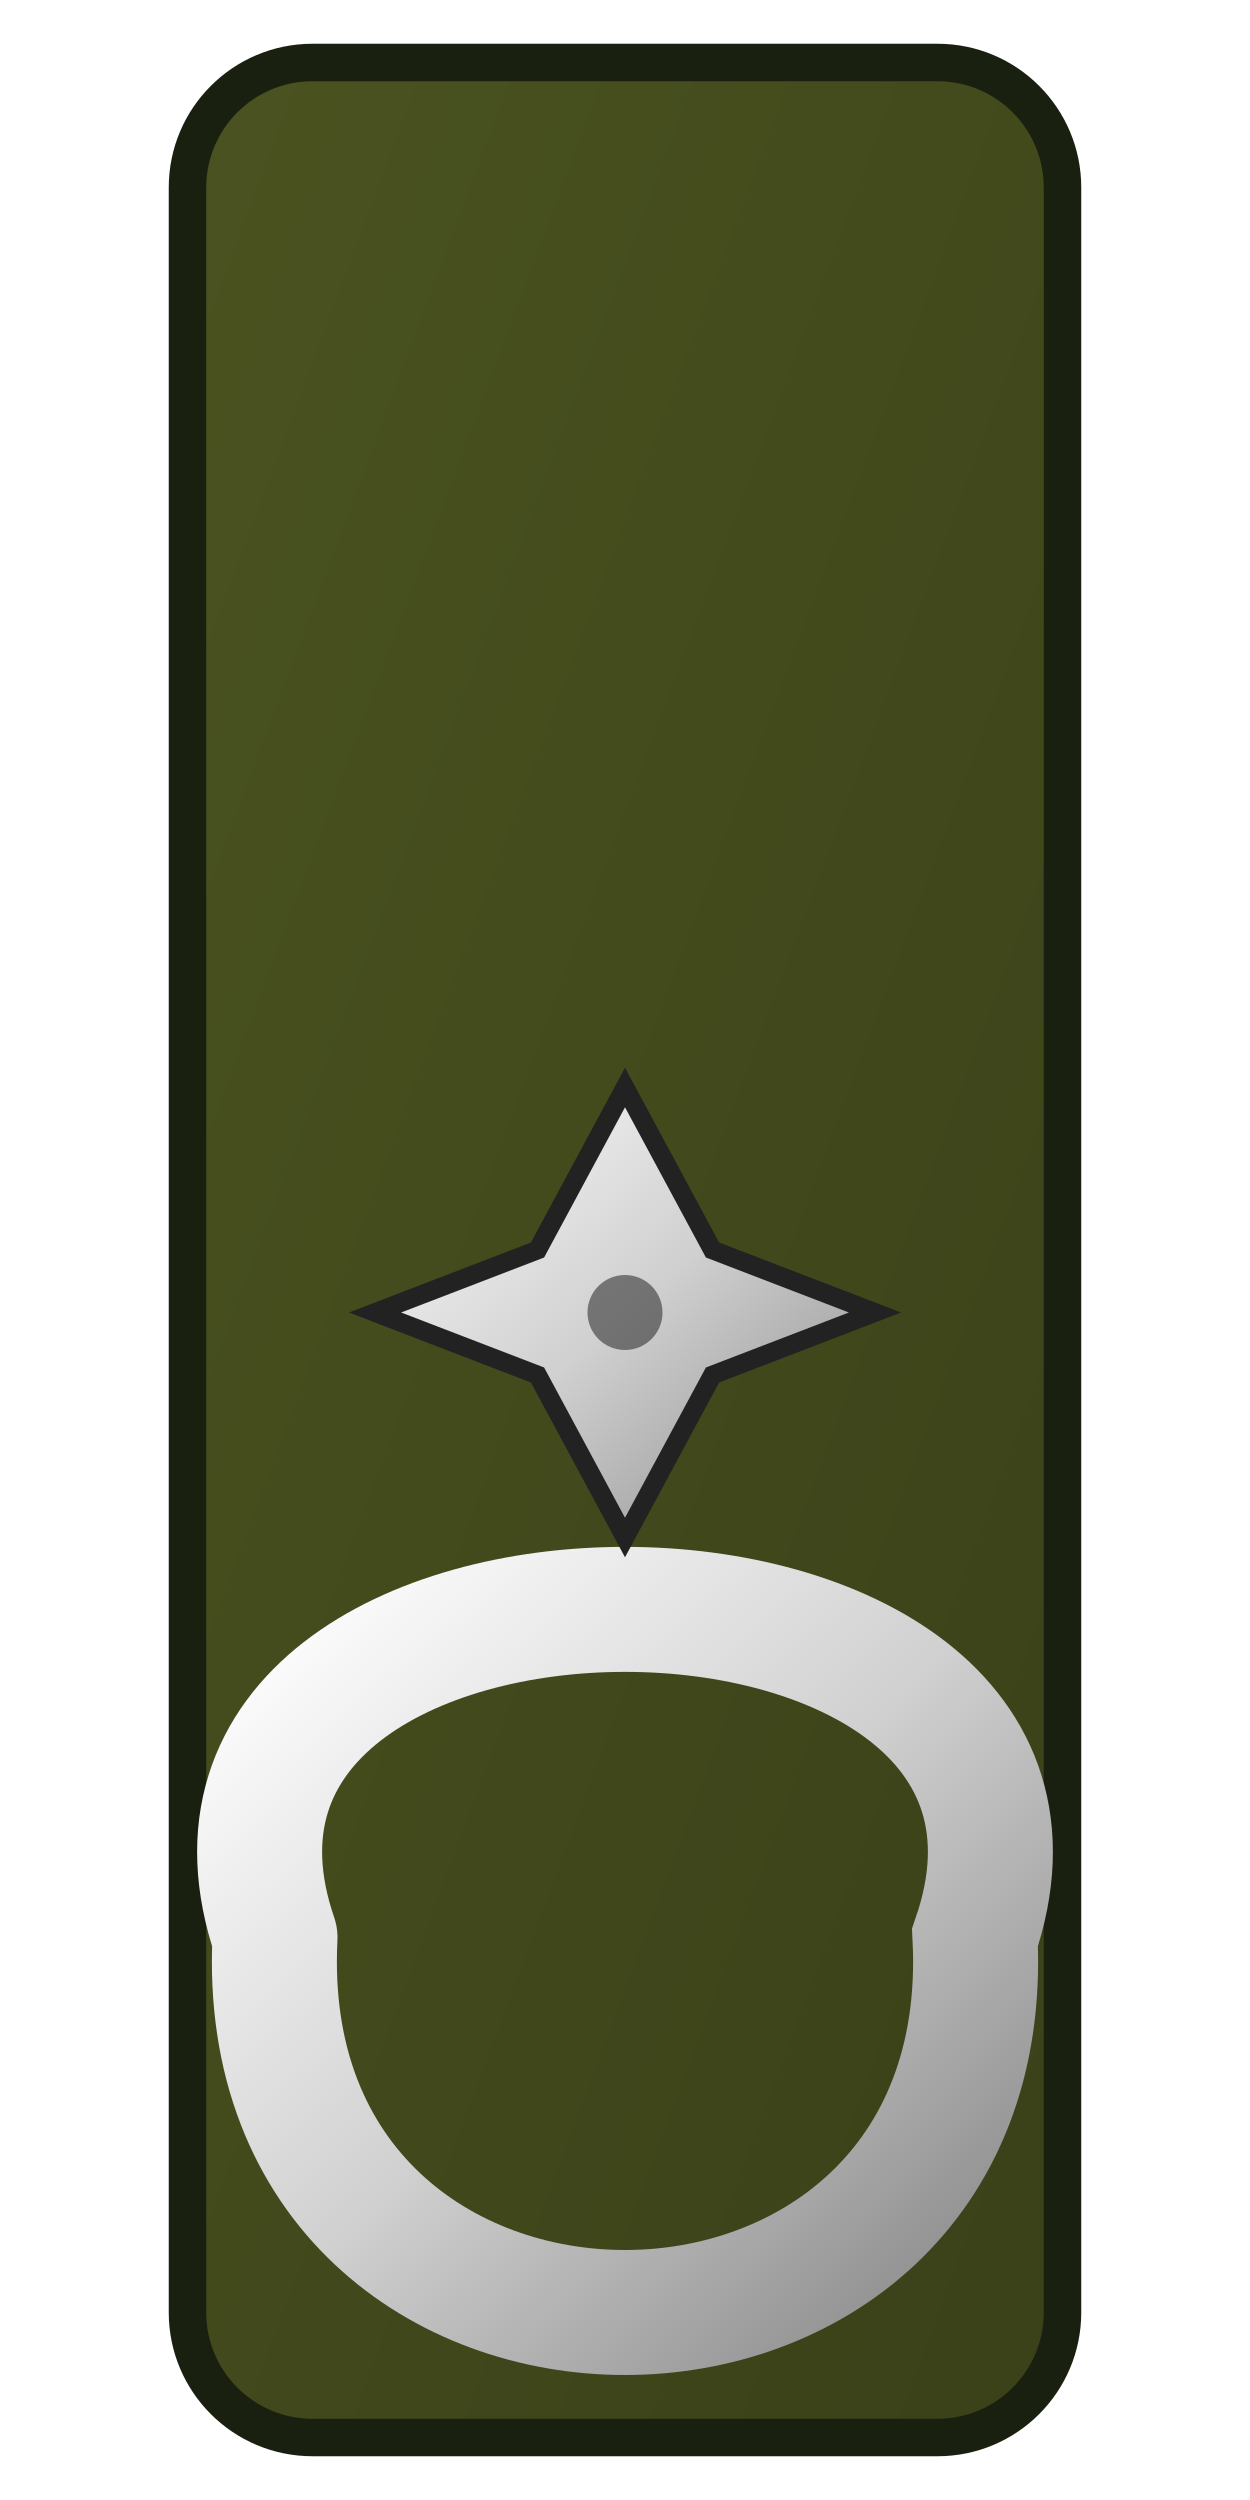
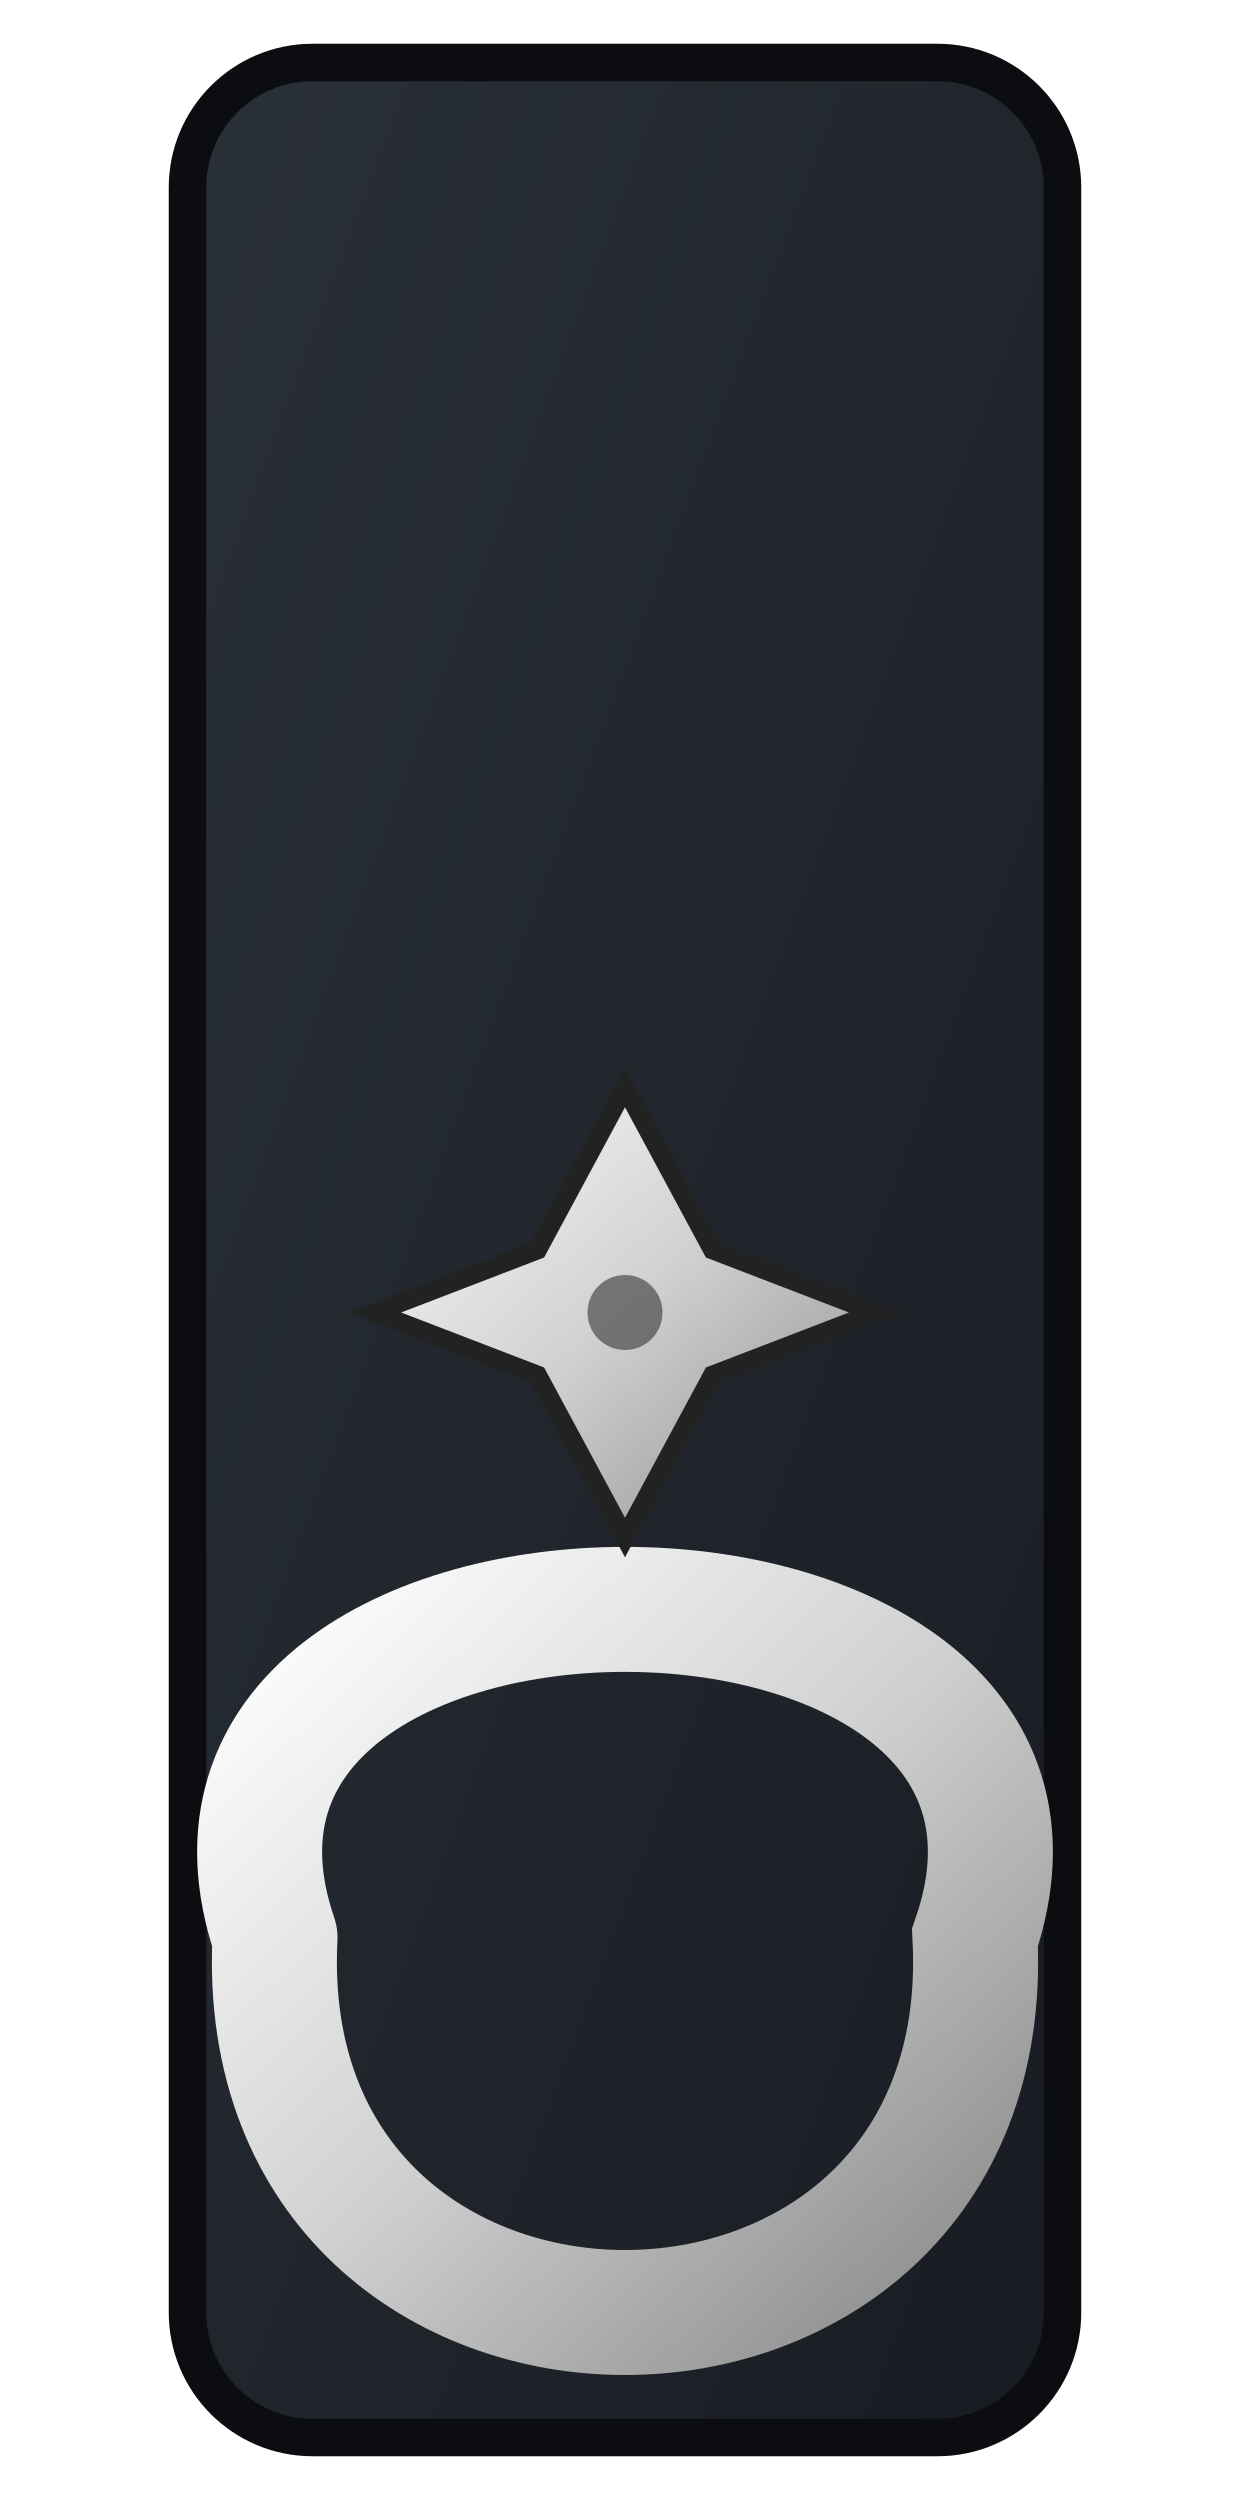
<svg xmlns="http://www.w3.org/2000/svg" viewBox="0 0 100 200" width="100" height="200">
  <defs>
    <linearGradient id="bgGrad" x1="0" y1="0" x2="1" y2="1">
-       <stop offset="0%" stop-color="#4a5320" />
-       <stop offset="100%" stop-color="#3a4018" />
+       <stop offset="0%" stop-color="#2a3038" />
+       <stop offset="100%" stop-color="#181c22" />
    </linearGradient>
    <linearGradient id="silverGrad" x1="0" y1="0" x2="1" y2="1">
      <stop offset="0%" stop-color="#ffffff" />
      <stop offset="50%" stop-color="#d0d0d0" />
      <stop offset="100%" stop-color="#888888" />
    </linearGradient>
    <linearGradient id="goldGrad" x1="0" y1="0" x2="1" y2="1">
      <stop offset="0%" stop-color="#fff7a8" />
      <stop offset="40%" stop-color="#e2ba46" />
      <stop offset="100%" stop-color="#aa7c11" />
    </linearGradient>
    <linearGradient id="altgoldGrad" x1="0" y1="0" x2="1" y2="1">
      <stop offset="0%" stop-color="#f0ca8b" />
      <stop offset="50%" stop-color="#c98138" />
      <stop offset="100%" stop-color="#914d14" />
    </linearGradient>
  </defs>
-   <rect x="15" y="5" width="70" height="190" rx="10" fill="url(#bgGrad)" stroke="#1a2010" stroke-width="3" />
+   <rect x="15" y="5" width="70" height="190" rx="10" fill="url(#bgGrad)" stroke="#0b0d10" stroke-width="3" />
  <path d="M 22 155 C 10 120, 90 120, 78 155 C 80 195, 20 195, 22 155" fill="none" stroke="url(#silverGrad)" stroke-width="10" stroke-linecap="round" />
  <path d="M 35 175 L 65 175" stroke="url(#silverGrad)" stroke-width="6" />
  <polygon points="50,87 57,100 70,105 57,110 50,123 43,110 30,105 43,100" fill="url(#silverGrad)" stroke="#222" stroke-width="1.5" />
  <circle cx="50" cy="105" r="3" fill="#333" opacity="0.6" />
</svg>
